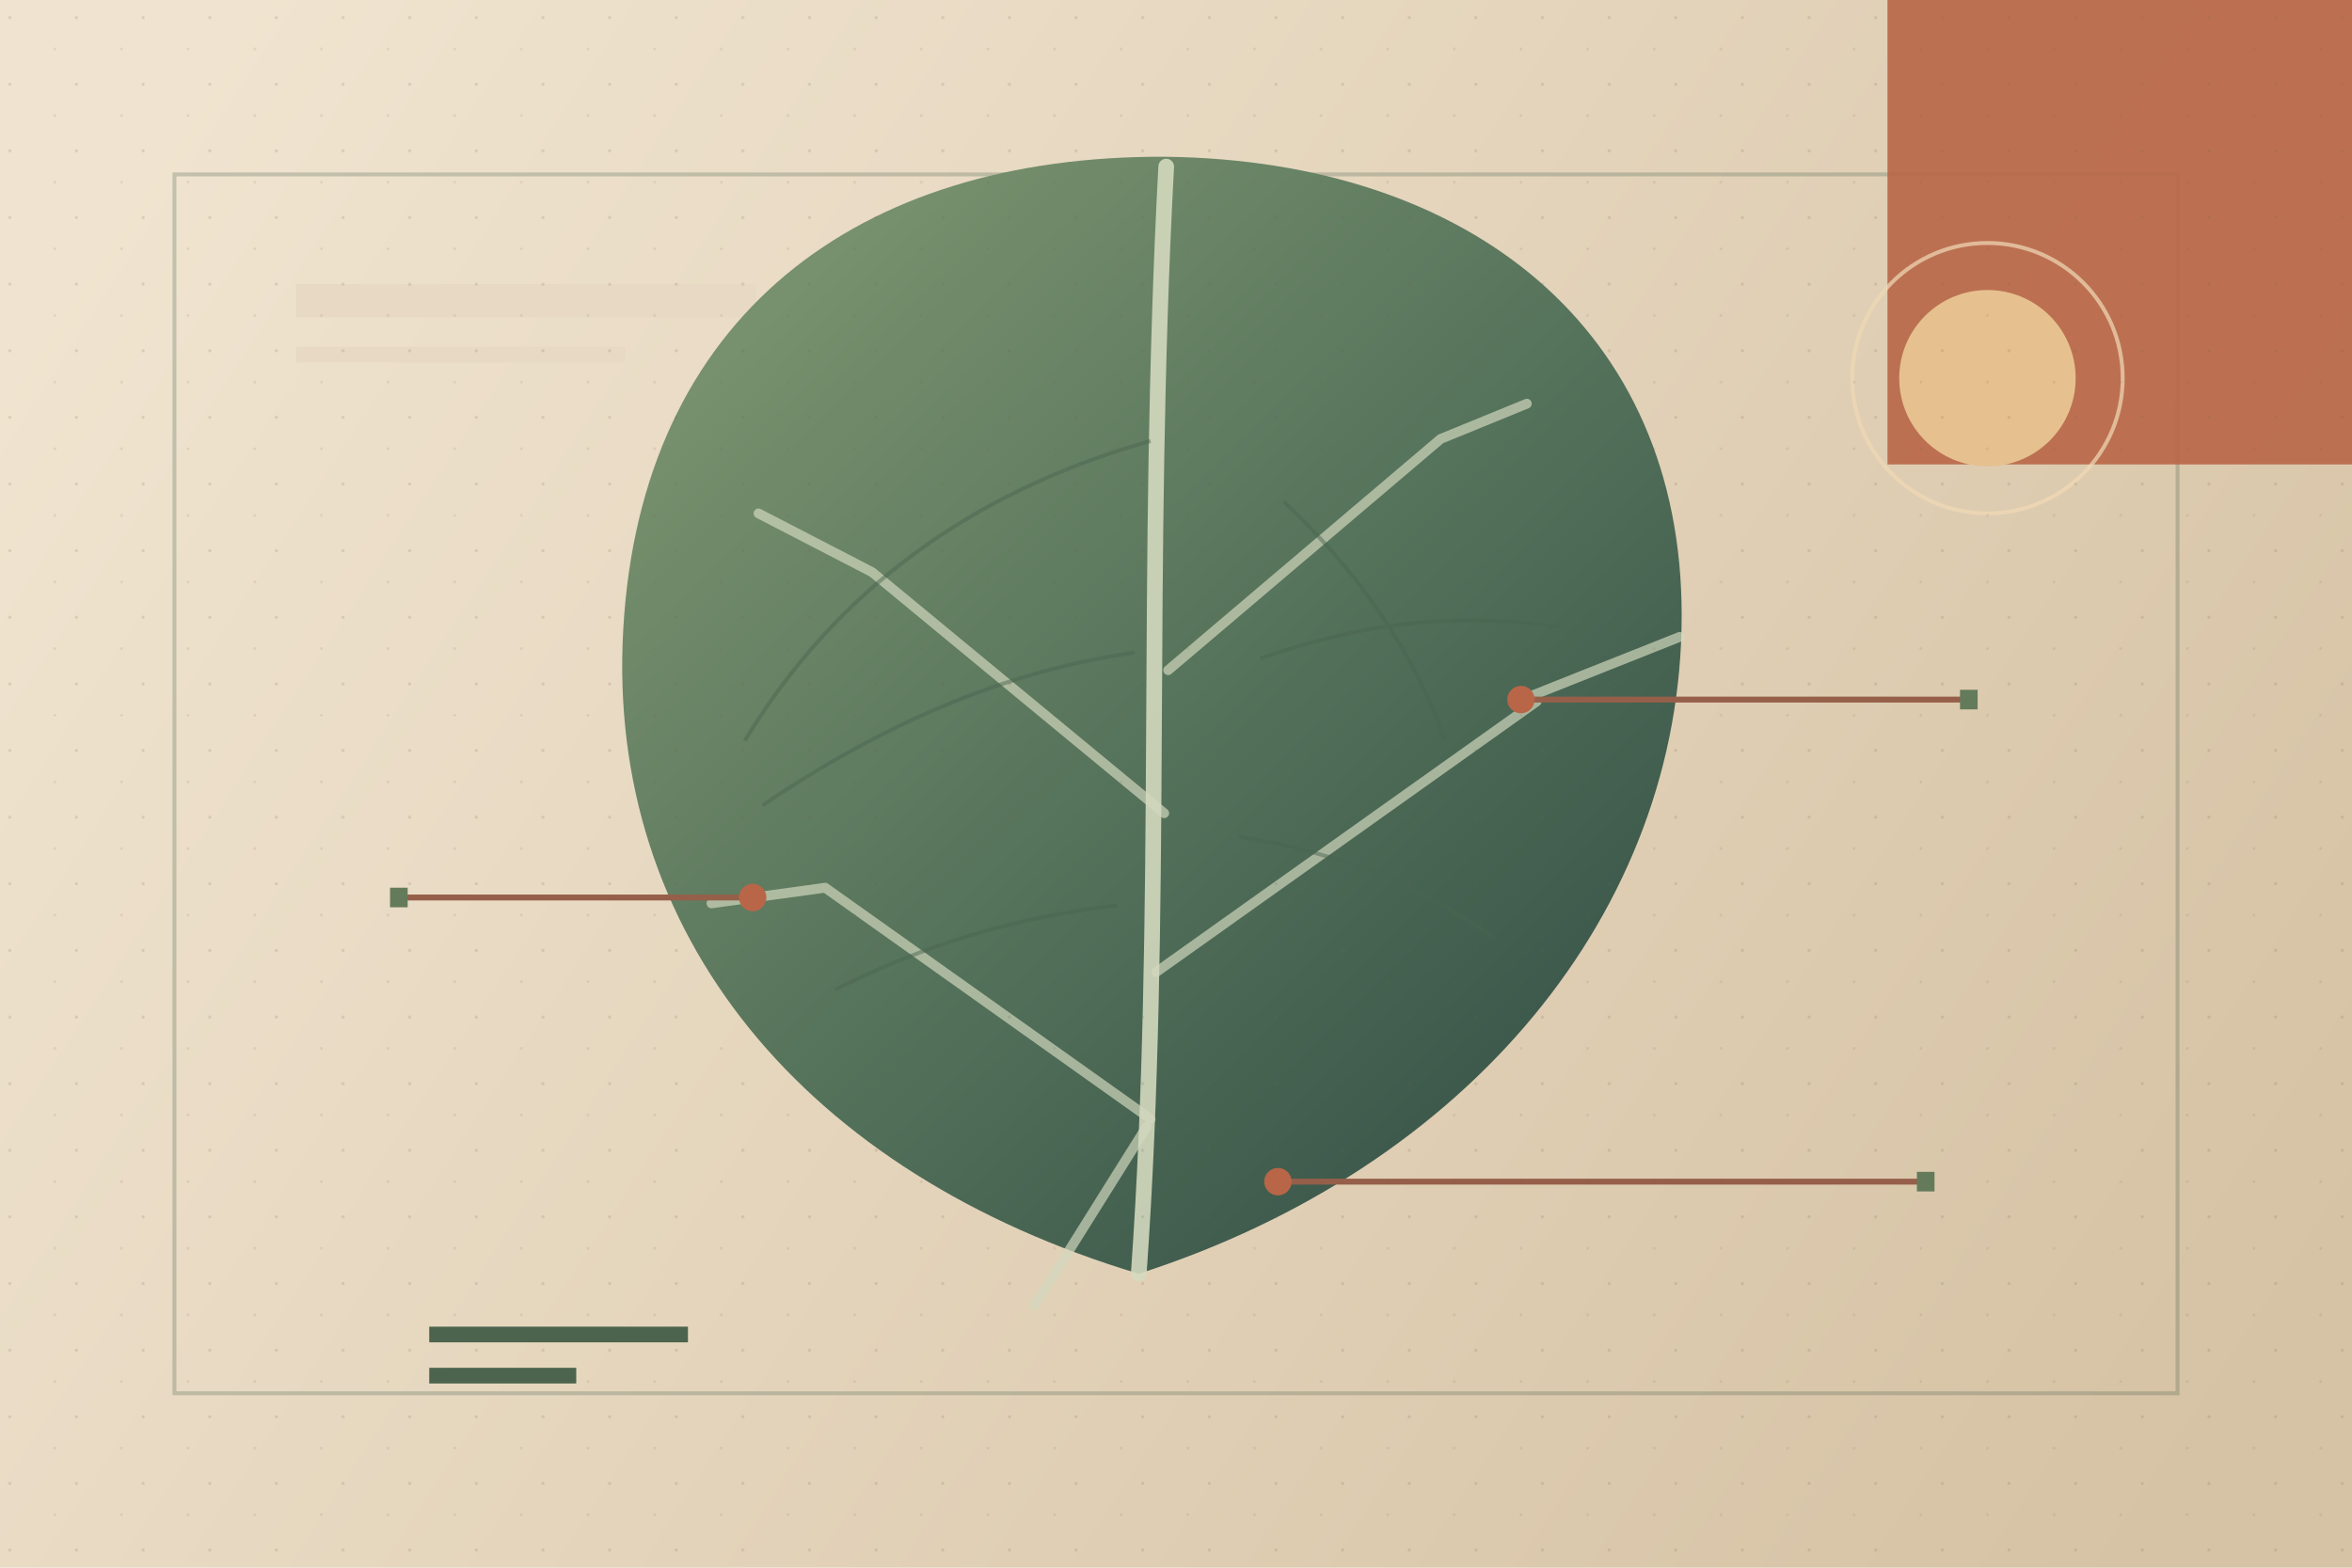
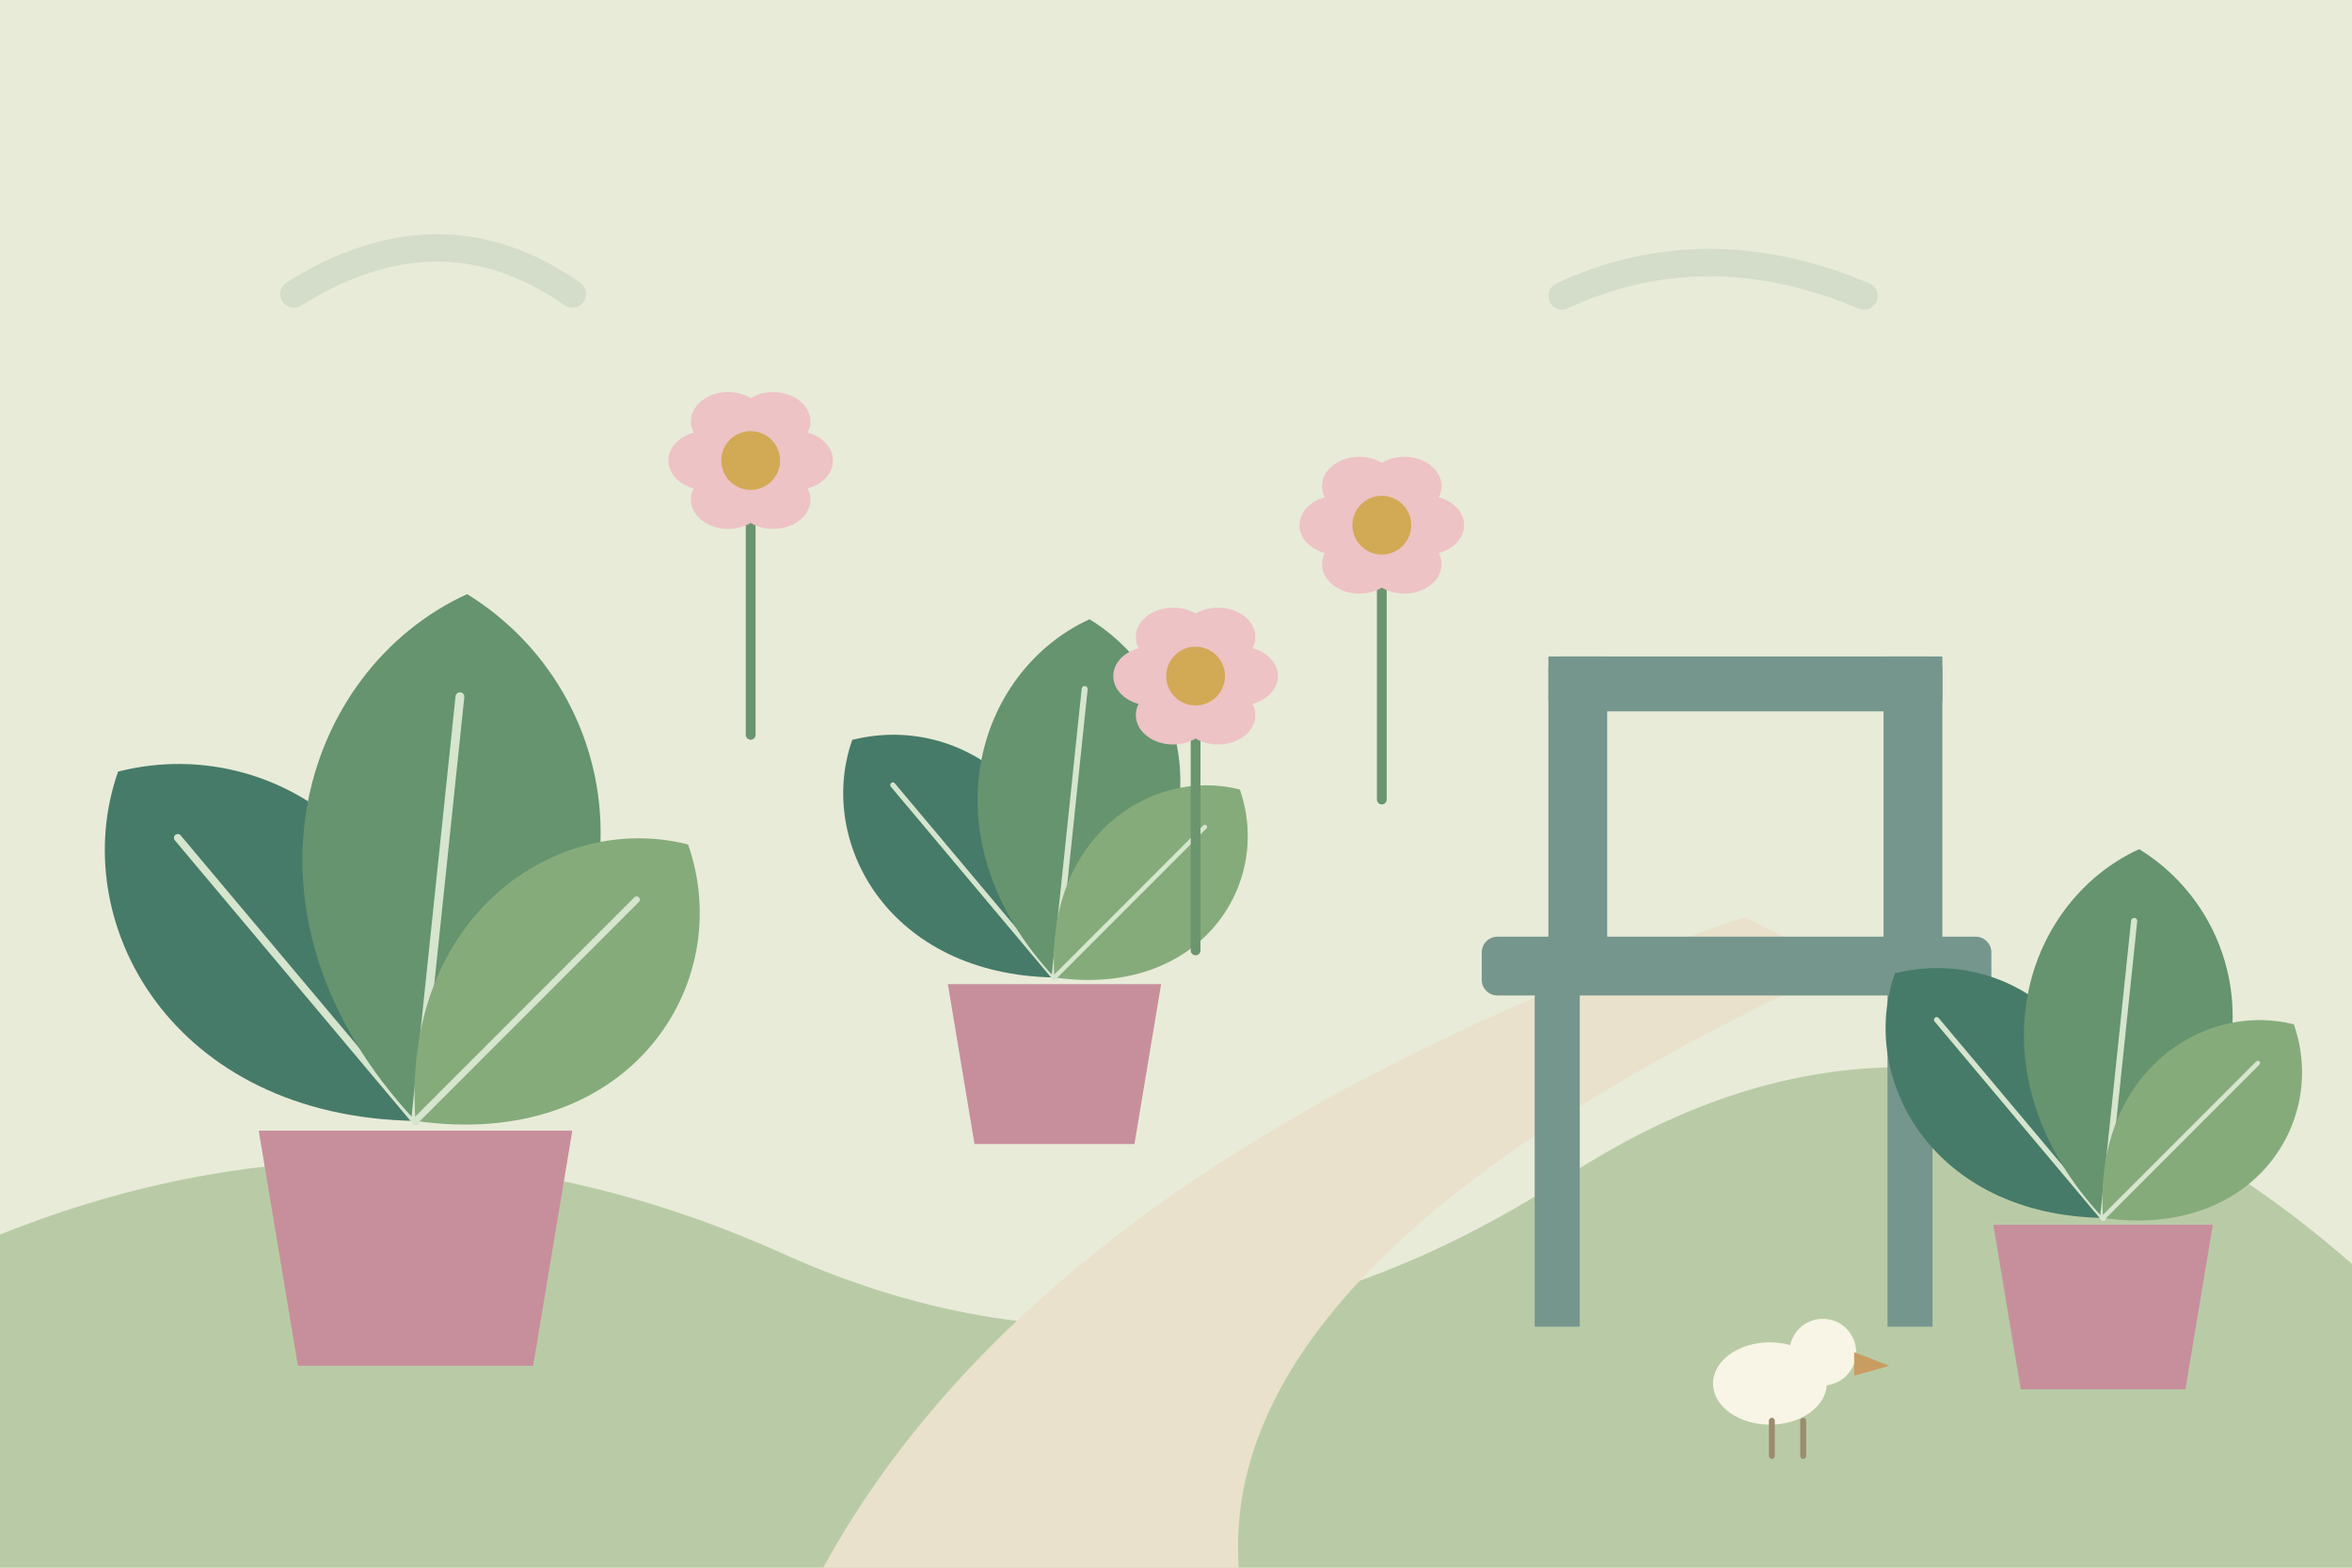
- <svg xmlns="http://www.w3.org/2000/svg" width="1200" height="800" viewBox="0 0 1200 800" fill="none">
-   <defs>
-     <linearGradient id="stock" x1="76" y1="72" x2="1124" y2="757" gradientUnits="userSpaceOnUse">
-       <stop stop-color="#F0E4D0" />
-       <stop offset="1" stop-color="#D6C2A4" />
-     </linearGradient>
-     <linearGradient id="leaf" x1="348" y1="203" x2="788" y2="655" gradientUnits="userSpaceOnUse">
-       <stop stop-color="#77906D" />
-       <stop offset=".54" stop-color="#506E58" />
-       <stop offset="1" stop-color="#344F46" />
-     </linearGradient>
-     <linearGradient id="accent" x1="817" y1="150" x2="1004" y2="345" gradientUnits="userSpaceOnUse">
-       <stop stop-color="#D4935C" />
-       <stop offset="1" stop-color="#B96749" />
-     </linearGradient>
-     <pattern id="papergrain" width="34" height="34" patternUnits="userSpaceOnUse">
-       <circle cx="5" cy="9" r=".8" fill="#74614A" fill-opacity=".17" />
-       <circle cx="28" cy="25" r=".7" fill="#74614A" fill-opacity=".13" />
-     </pattern>
-   </defs>
-   <path fill="url(#stock)" d="M0 0h1200v800H0z" />
-   <path stroke="#445D4C" stroke-opacity=".26" stroke-width="2" d="M89 89h1022v622H89z" />
-   <path fill="#B86647" fill-opacity=".9" d="M963 0h237v237H963z" />
-   <circle cx="1014" cy="193" r="45" fill="#E6C18F" />
-   <circle cx="1014" cy="193" r="69" stroke="#F0D8B5" stroke-opacity=".72" stroke-width="2" />
-   <path fill="#E7D9C3" d="M151 145h235v17H151zM151 177h168v8H151z" />
-   <path fill="url(#leaf)" d="M581 650C411 599 309 477 318 321c9-159 119-242 277-241 155 2 263 88 263 234 0 151-109 282-277 336Z" />
-   <path stroke="#D4DABF" stroke-opacity=".89" stroke-width="8" stroke-linecap="round" d="M581 650c13-185 3-358 14-565" />
-   <path stroke="#D4DABF" stroke-opacity=".68" stroke-width="5" stroke-linecap="round" d="M587 571 421 453M590 496l194-138M594 415 445 292M596 342l139-118M585 575l-57 91M774 358l83-33M421 453l-58 8M445 292l-58-30M735 224l44-18" />
-   <path stroke="#49644F" stroke-opacity=".48" stroke-width="2" d="M380 378c46-76 115-127 207-153M389 411c65-44 127-69 190-78M426 505c46-23 92-37 144-43M655 256c37 35 65 74 82 121M643 336c52-18 99-24 153-16M632 427c48 7 93 25 131 52" />
-   <path stroke="#955F49" stroke-width="3" d="M384 458H202M776 357h228M652 603h332" />
-   <circle cx="384" cy="458" r="7" fill="#B86647" />
-   <circle cx="776" cy="357" r="7" fill="#B86647" />
-   <circle cx="652" cy="603" r="7" fill="#B86647" />
-   <path fill="#647B5B" d="M199 453h9v10h-9zM1000 352h9v10h-9zM978 598h9v10h-9z" />
-   <path fill="#4C644D" d="M219 698h75v8h-75zM219 677h132v8H219z" />
-   <path fill="url(#papergrain)" d="M0 0h1200v800H0z" />
+ <svg xmlns="http://www.w3.org/2000/svg" width="1200" height="800" viewBox="0 0 1200 800">
+   <rect x="0" y="0" width="1200" height="800" rx="0" fill="#e8ebd8" />
+   <path d="M0 630Q200 550 400 640T800 600T1200 645V800H0Z" fill="#b9cba6" stroke="none" stroke-width="1" stroke-linecap="round" stroke-linejoin="round" />
+   <path d="M420 800Q535 590 890 468L941 493Q621 640 632 800Z" fill="#e9e1cb" stroke="none" stroke-width="1" stroke-linecap="round" stroke-linejoin="round" />
+   <rect x="756" y="478" width="260" height="30" rx="8" fill="#75968d" />
+   <rect x="790" y="335" width="30" height="144" rx="0" fill="#75968d" />
+   <rect x="961" y="335" width="30" height="144" rx="0" fill="#75968d" />
+   <rect x="790" y="335" width="201" height="28" rx="6" fill="#75968d" />
+   <rect x="783" y="504" width="23" height="173" rx="0" fill="#75968d" />
+   <rect x="963" y="504" width="23" height="173" rx="0" fill="#75968d" />
+   <path d="M132 577h160l-20 120h-120Z" fill="#c78f9c" stroke="none" stroke-width="1" stroke-linecap="round" stroke-linejoin="round" />
+   <g transform="translate(212 572) rotate(-42) scale(1.3)">
+     <path d="M0 0C-70-65-50-150 5-180C66-148 82-57 0 0Z" fill="#467b69" stroke="none" stroke-width="1" stroke-linecap="round" stroke-linejoin="round" />
+     <path d="M0 0L5-145" fill="none" stroke="#d6e5cd" stroke-width="3" stroke-linecap="round" stroke-linejoin="round" />
+   </g>
+   <g transform="translate(212 572) rotate(4) scale(1.5)">
+     <path d="M0 0C-70-65-50-150 5-180C66-148 82-57 0 0Z" fill="#65946f" stroke="none" stroke-width="1" stroke-linecap="round" stroke-linejoin="round" />
+     <path d="M0 0L5-145" fill="none" stroke="#d6e5cd" stroke-width="3" stroke-linecap="round" stroke-linejoin="round" />
+   </g>
+   <g transform="translate(212 572) rotate(43) scale(1.1)">
+     <path d="M0 0C-70-65-50-150 5-180C66-148 82-57 0 0Z" fill="#86ab7b" stroke="none" stroke-width="1" stroke-linecap="round" stroke-linejoin="round" />
+     <path d="M0 0L5-145" fill="none" stroke="#d6e5cd" stroke-width="3" stroke-linecap="round" stroke-linejoin="round" />
+   </g>
+   <path d="M483.6 502.2h108.8l-13.6 81.6h-81.6Z" fill="#c78f9c" stroke="none" stroke-width="1" stroke-linecap="round" stroke-linejoin="round" />
+   <g transform="translate(538 498.8) rotate(-42) scale(0.884)">
+     <path d="M0 0C-70-65-50-150 5-180C66-148 82-57 0 0Z" fill="#467b69" stroke="none" stroke-width="1" stroke-linecap="round" stroke-linejoin="round" />
+     <path d="M0 0L5-145" fill="none" stroke="#d6e5cd" stroke-width="3" stroke-linecap="round" stroke-linejoin="round" />
+   </g>
+   <g transform="translate(538 498.8) rotate(4) scale(1.02)">
+     <path d="M0 0C-70-65-50-150 5-180C66-148 82-57 0 0Z" fill="#65946f" stroke="none" stroke-width="1" stroke-linecap="round" stroke-linejoin="round" />
+     <path d="M0 0L5-145" fill="none" stroke="#d6e5cd" stroke-width="3" stroke-linecap="round" stroke-linejoin="round" />
+   </g>
+   <g transform="translate(538 498.8) rotate(43) scale(0.748)">
+     <path d="M0 0C-70-65-50-150 5-180C66-148 82-57 0 0Z" fill="#86ab7b" stroke="none" stroke-width="1" stroke-linecap="round" stroke-linejoin="round" />
+     <path d="M0 0L5-145" fill="none" stroke="#d6e5cd" stroke-width="3" stroke-linecap="round" stroke-linejoin="round" />
+   </g>
+   <path d="M1017.0 625.0h112.0l-14.0 84.0h-84.0Z" fill="#c78f9c" stroke="none" stroke-width="1" stroke-linecap="round" stroke-linejoin="round" />
+   <g transform="translate(1073 621.5) rotate(-42) scale(0.91)">
+     <path d="M0 0C-70-65-50-150 5-180C66-148 82-57 0 0Z" fill="#467b69" stroke="none" stroke-width="1" stroke-linecap="round" stroke-linejoin="round" />
+     <path d="M0 0L5-145" fill="none" stroke="#d6e5cd" stroke-width="3" stroke-linecap="round" stroke-linejoin="round" />
+   </g>
+   <g transform="translate(1073 621.5) rotate(4) scale(1.05)">
+     <path d="M0 0C-70-65-50-150 5-180C66-148 82-57 0 0Z" fill="#65946f" stroke="none" stroke-width="1" stroke-linecap="round" stroke-linejoin="round" />
+     <path d="M0 0L5-145" fill="none" stroke="#d6e5cd" stroke-width="3" stroke-linecap="round" stroke-linejoin="round" />
+   </g>
+   <g transform="translate(1073 621.5) rotate(43) scale(0.77)">
+     <path d="M0 0C-70-65-50-150 5-180C66-148 82-57 0 0Z" fill="#86ab7b" stroke="none" stroke-width="1" stroke-linecap="round" stroke-linejoin="round" />
+     <path d="M0 0L5-145" fill="none" stroke="#d6e5cd" stroke-width="3" stroke-linecap="round" stroke-linejoin="round" />
+   </g>
+   <path d="M610 485L610 345" fill="none" stroke="#6b956f" stroke-width="5" stroke-linecap="round" stroke-linejoin="round" />
+   <ellipse cx="633.0" cy="345.0" rx="19" ry="15" fill="#edc3c5" />
+   <ellipse cx="621.5" cy="364.919" rx="19" ry="15" fill="#edc3c5" />
+   <ellipse cx="598.5" cy="364.919" rx="19" ry="15" fill="#edc3c5" />
+   <ellipse cx="587.0" cy="345.0" rx="19" ry="15" fill="#edc3c5" />
+   <ellipse cx="598.5" cy="325.081" rx="19" ry="15" fill="#edc3c5" />
+   <ellipse cx="621.5" cy="325.081" rx="19" ry="15" fill="#edc3c5" />
+   <circle cx="610" cy="345" r="15" fill="#d2aa55" />
+   <path d="M705 408L705 268" fill="none" stroke="#6b956f" stroke-width="5" stroke-linecap="round" stroke-linejoin="round" />
+   <ellipse cx="728.0" cy="268.0" rx="19" ry="15" fill="#edc3c5" />
+   <ellipse cx="716.5" cy="287.919" rx="19" ry="15" fill="#edc3c5" />
+   <ellipse cx="693.5" cy="287.919" rx="19" ry="15" fill="#edc3c5" />
+   <ellipse cx="682.0" cy="268.0" rx="19" ry="15" fill="#edc3c5" />
+   <ellipse cx="693.5" cy="248.081" rx="19" ry="15" fill="#edc3c5" />
+   <ellipse cx="716.5" cy="248.081" rx="19" ry="15" fill="#edc3c5" />
+   <circle cx="705" cy="268" r="15" fill="#d2aa55" />
+   <path d="M383 375L383 235" fill="none" stroke="#6b956f" stroke-width="5" stroke-linecap="round" stroke-linejoin="round" />
+   <ellipse cx="406.0" cy="235.0" rx="19" ry="15" fill="#edc3c5" />
+   <ellipse cx="394.5" cy="254.919" rx="19" ry="15" fill="#edc3c5" />
+   <ellipse cx="371.5" cy="254.919" rx="19" ry="15" fill="#edc3c5" />
+   <ellipse cx="360.0" cy="235.0" rx="19" ry="15" fill="#edc3c5" />
+   <ellipse cx="371.5" cy="215.081" rx="19" ry="15" fill="#edc3c5" />
+   <ellipse cx="394.5" cy="215.081" rx="19" ry="15" fill="#edc3c5" />
+   <circle cx="383" cy="235" r="15" fill="#d2aa55" />
+   <ellipse cx="903" cy="706" rx="29" ry="21" fill="#f8f5e6" />
+   <circle cx="930" cy="690" r="17" fill="#f8f5e6" />
+   <path d="M946 690l18 7-18 5Z" fill="#c99d62" stroke="none" stroke-width="1" stroke-linecap="round" stroke-linejoin="round" />
+   <path d="M904 725L904 743" fill="none" stroke="#9b8c6c" stroke-width="3" stroke-linecap="round" stroke-linejoin="round" />
+   <path d="M920 725L920 743" fill="none" stroke="#9b8c6c" stroke-width="3" stroke-linecap="round" stroke-linejoin="round" />
+   <path d="M150 150q75-47 142 0M797 151q73-34 154 0" fill="none" stroke="#d3ddc9" stroke-width="14" stroke-linecap="round" stroke-linejoin="round" />
</svg>
